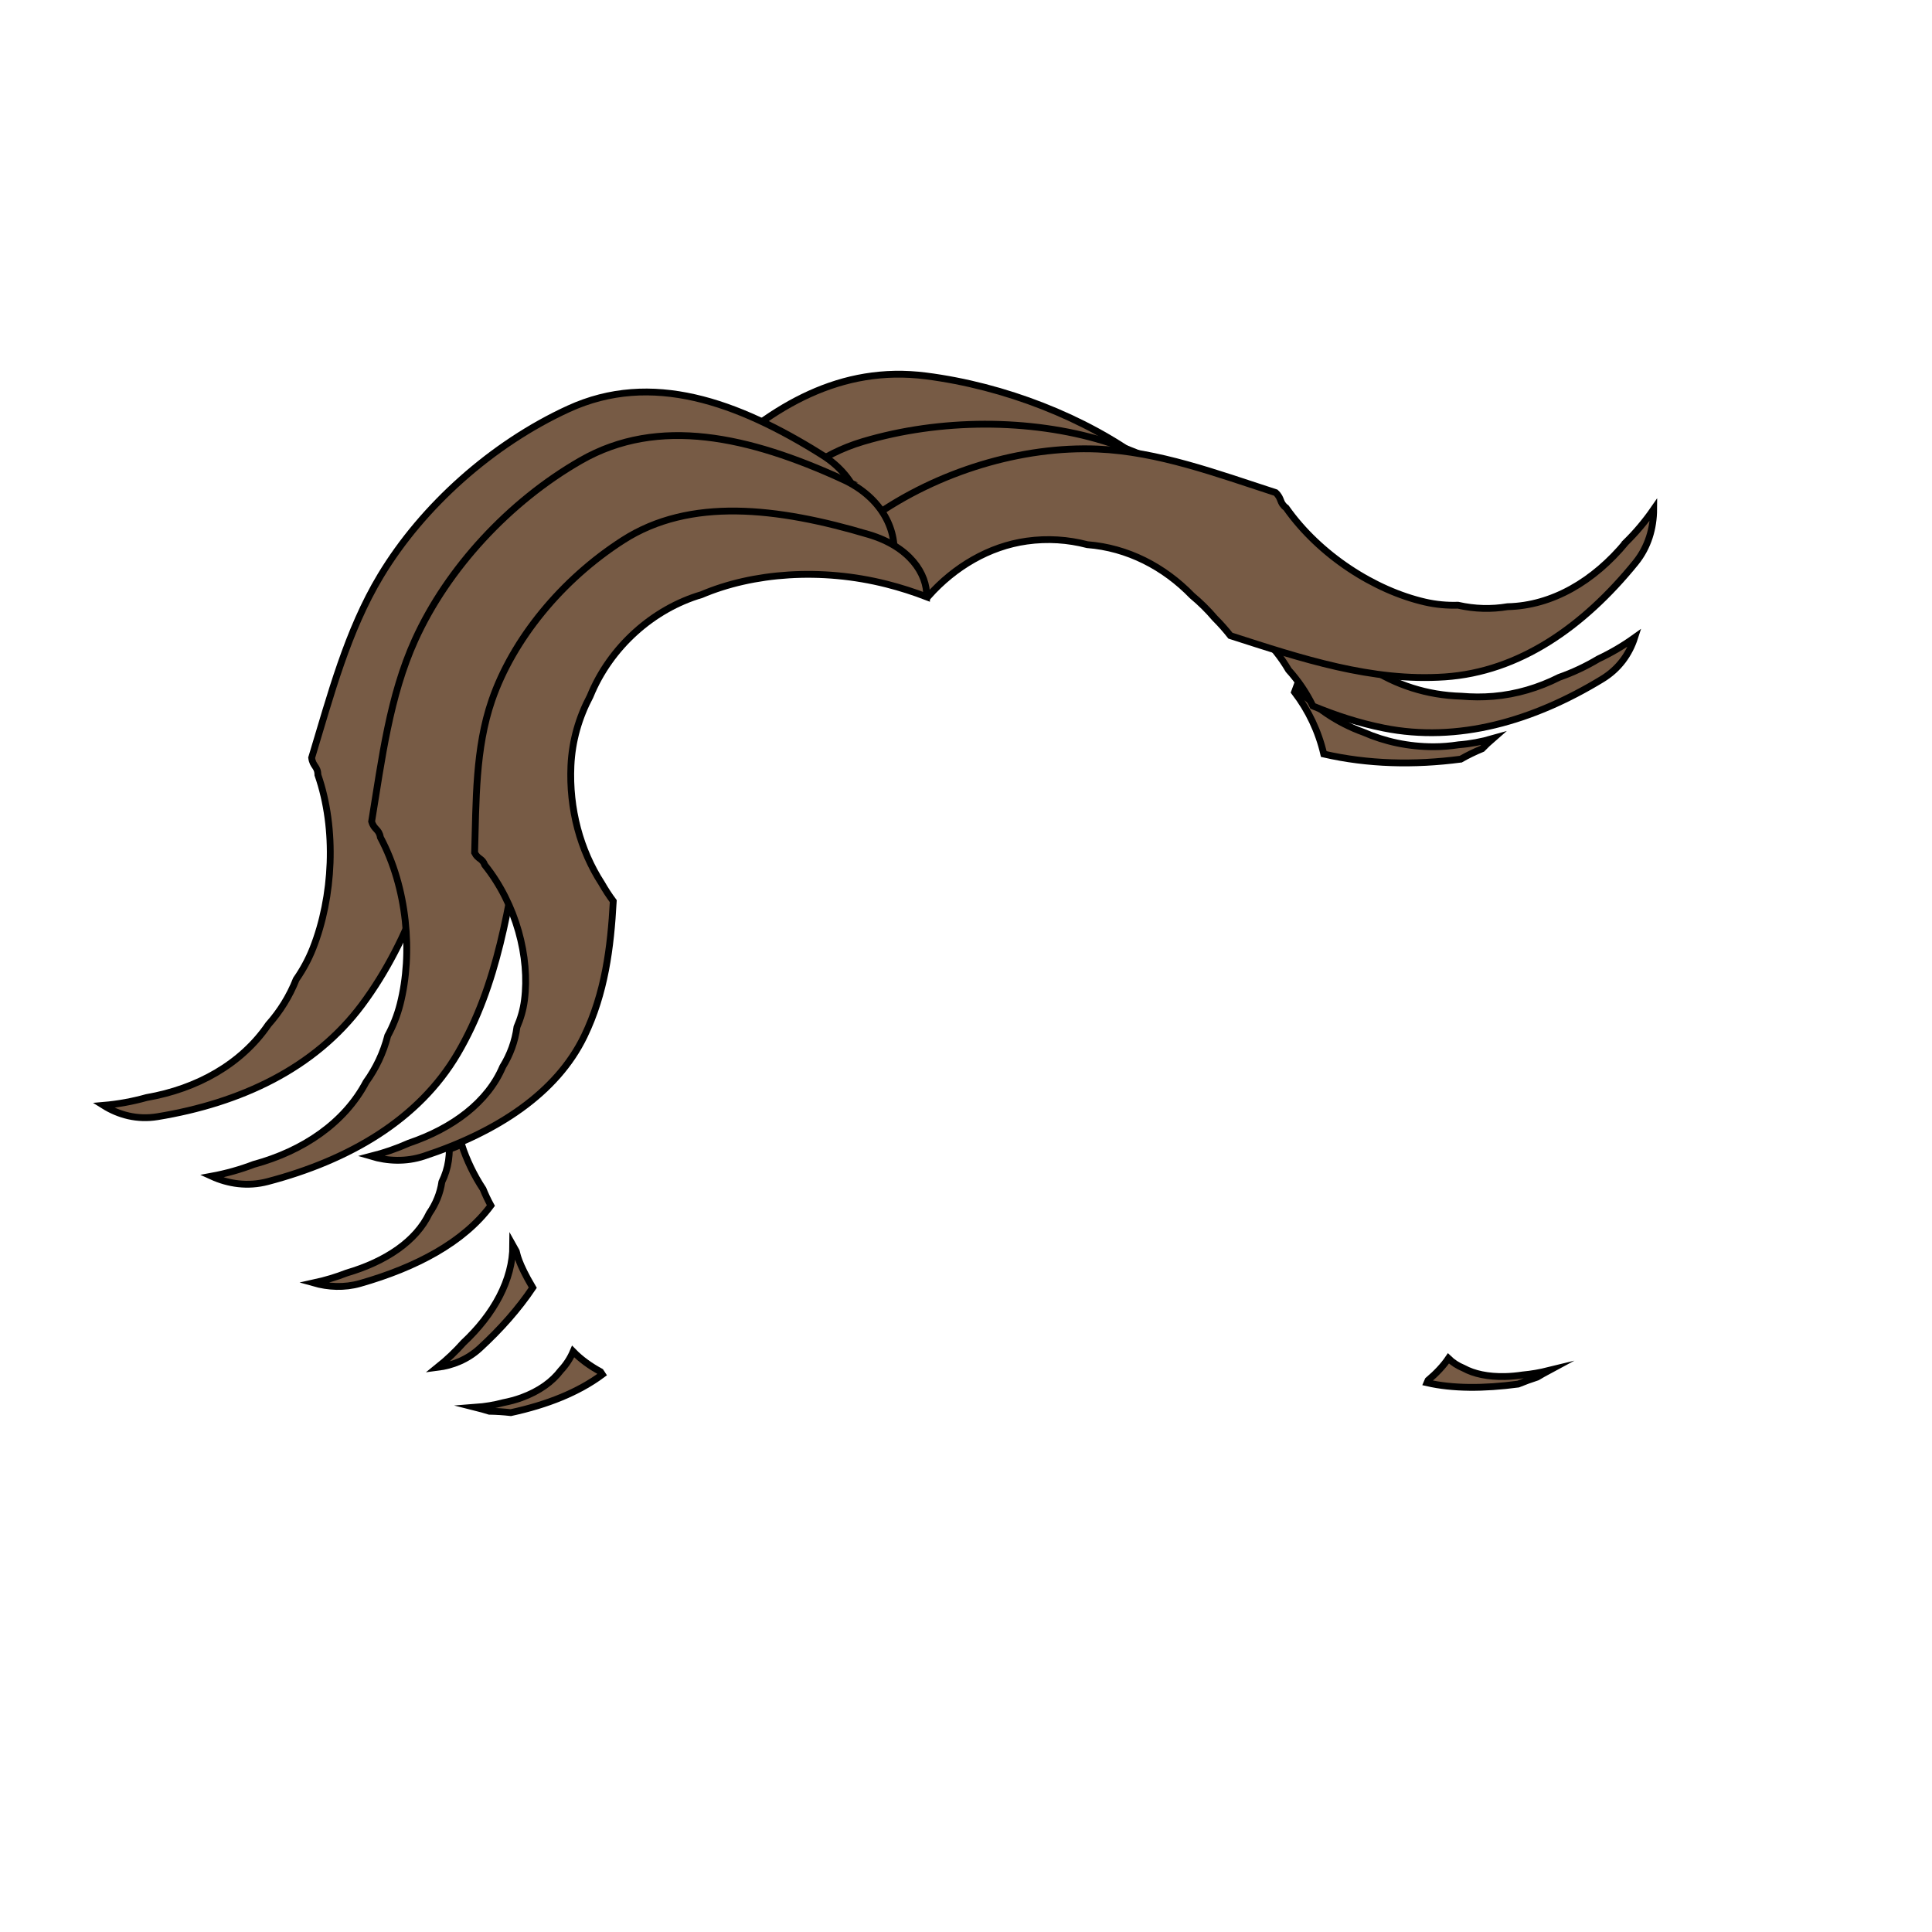
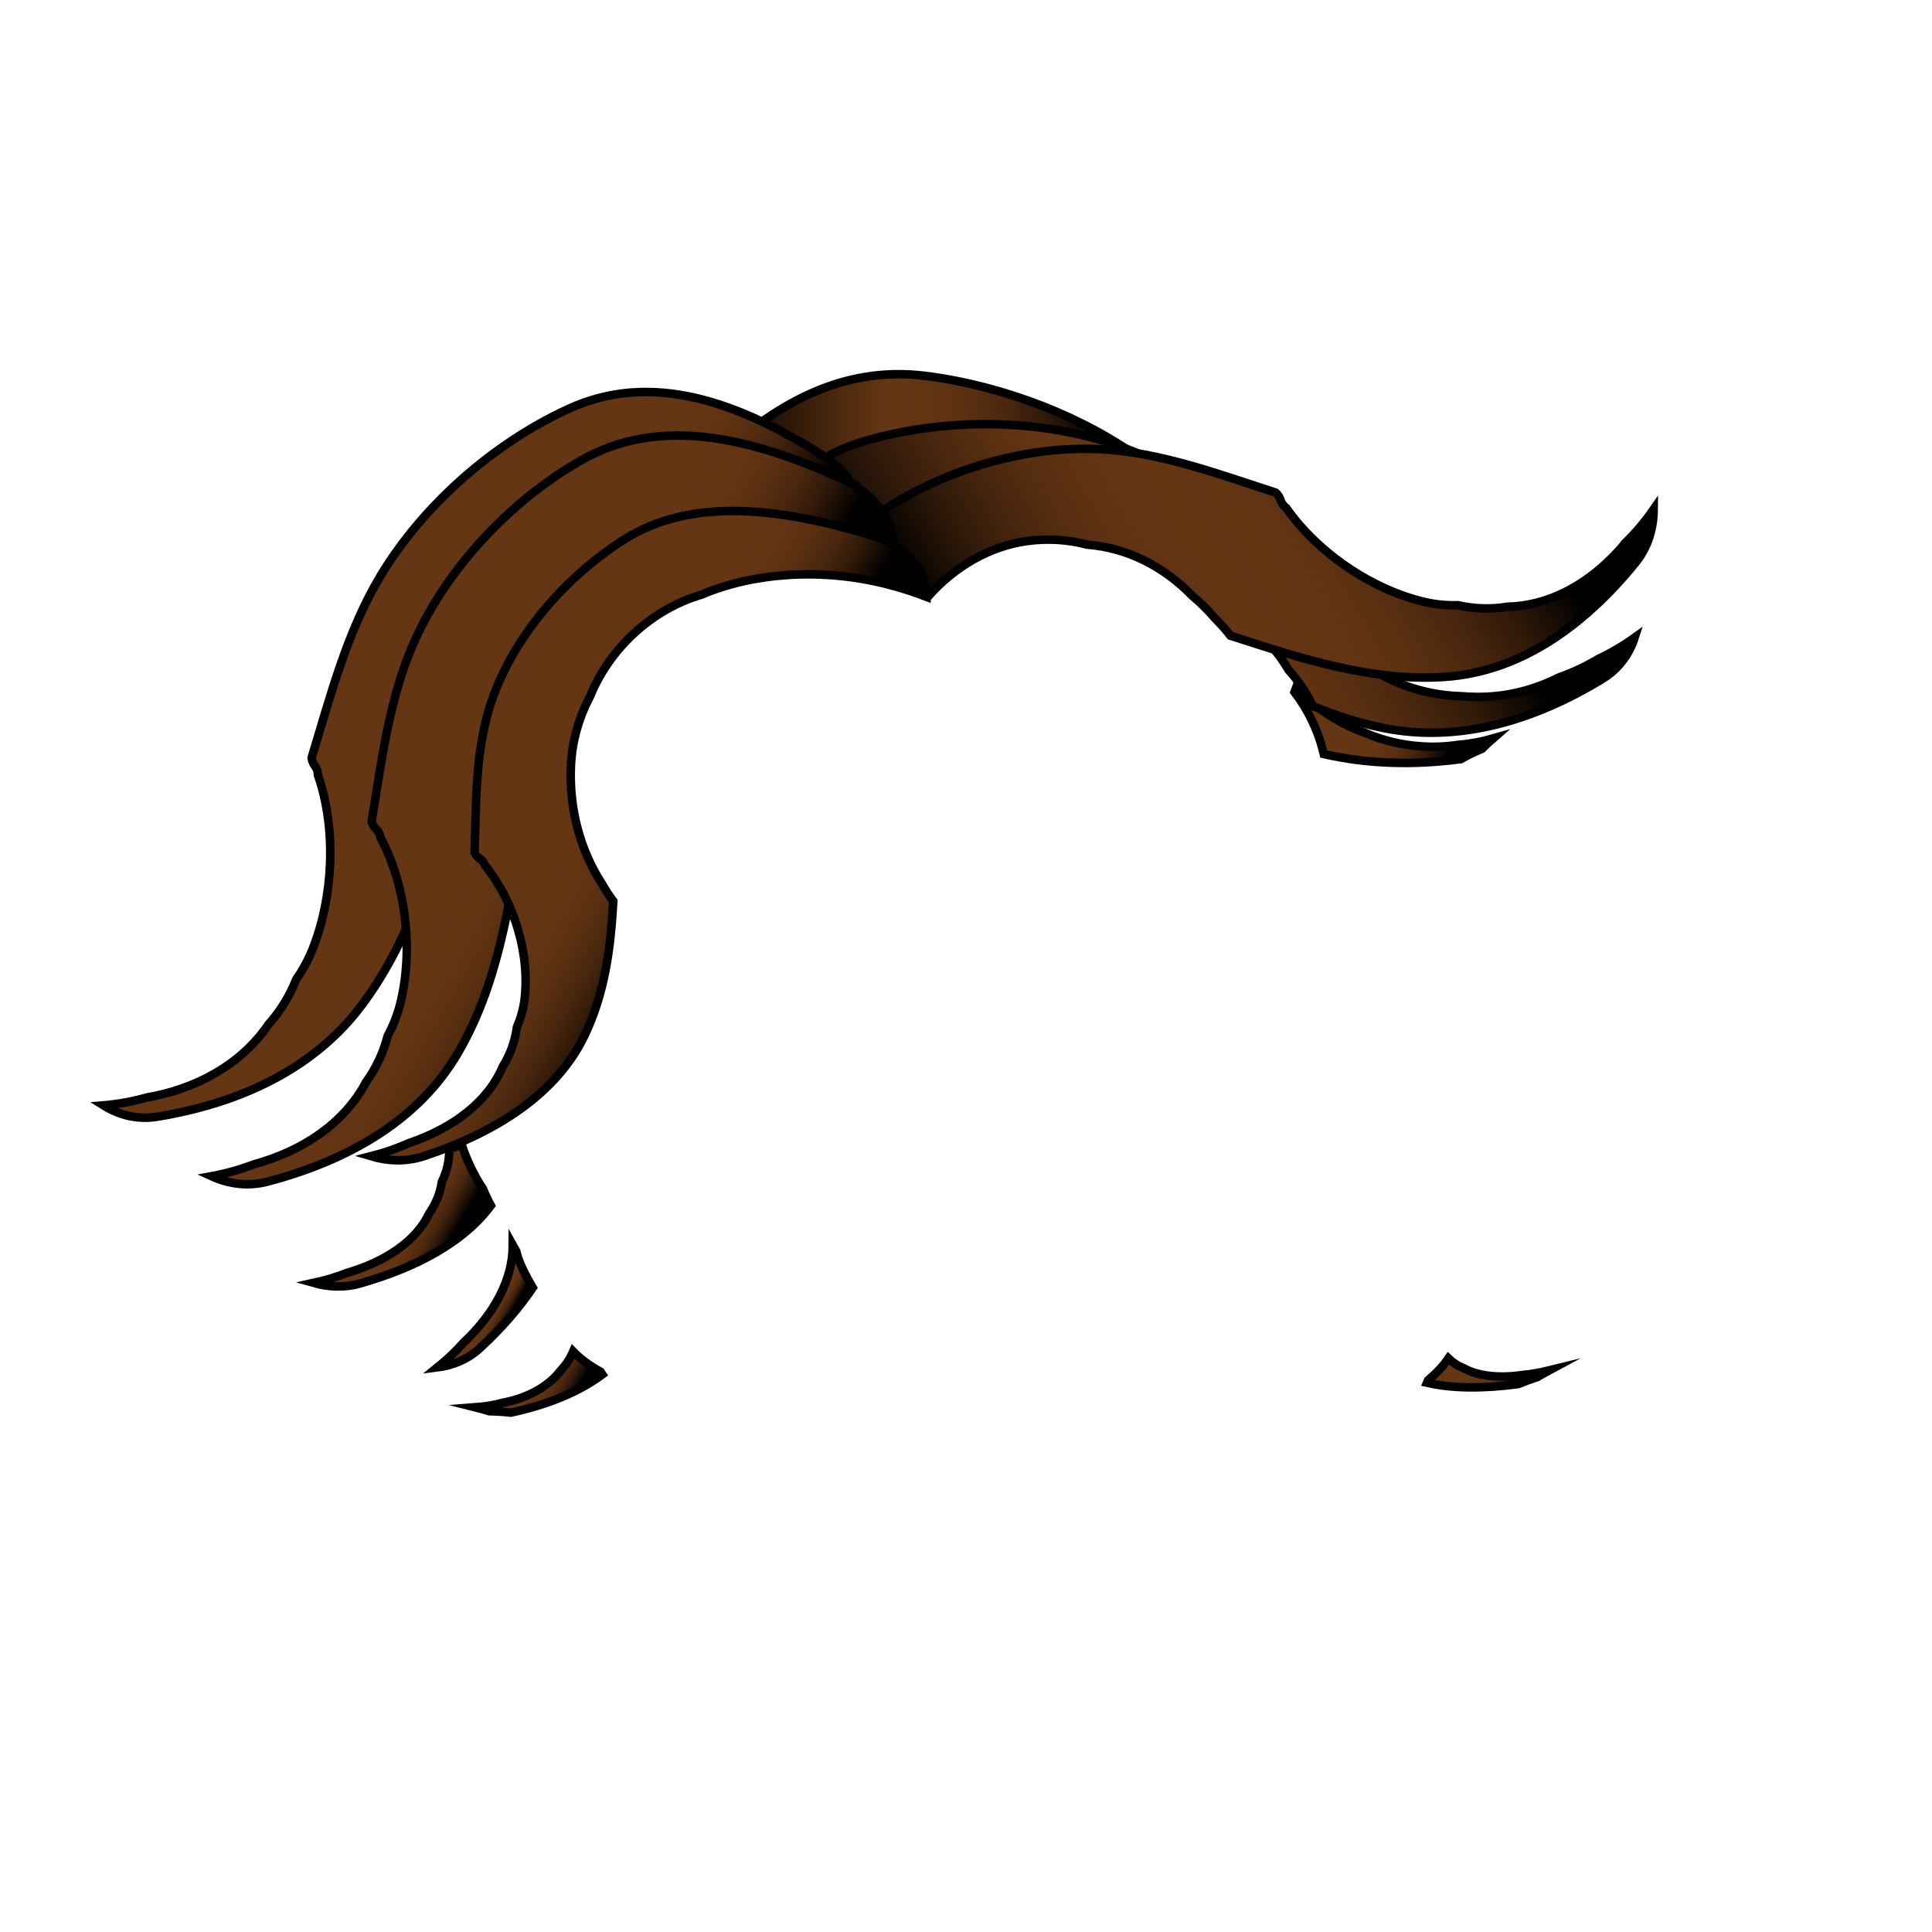
- <svg xmlns="http://www.w3.org/2000/svg" id="_1_hair" viewBox="0 0 283.46 283.46">
+ <svg xmlns="http://www.w3.org/2000/svg" xmlns:xlink="http://www.w3.org/1999/xlink" id="_1_hair" viewBox="0 0 283.46 283.46">
+   <defs>
+     <linearGradient id="linear-gradient" x1="67.717" y1="184.333" x2="53.123" y2="175.908" gradientTransform="matrix(1, 0, 0, 1, 0, 0)" gradientUnits="userSpaceOnUse">
+       <stop offset=".156" stop-color="#000" />
+       <stop offset=".195" stop-color="#150b04" />
+       <stop offset=".256" stop-color="#321a09" />
+       <stop offset=".322" stop-color="#48260e" />
+       <stop offset=".393" stop-color="#582f11" />
+       <stop offset=".474" stop-color="#623413" />
+       <stop offset=".586" stop-color="#653614" />
+     </linearGradient>
+     <linearGradient id="linear-gradient-2" x1="172.17" y1="66.822" x2="101.454" y2="66.822" gradientTransform="matrix(1, 0, 0, 1, 0, 0)" gradientUnits="userSpaceOnUse">
+       <stop offset=".156" stop-color="#000" />
+       <stop offset=".182" stop-color="#0d0602" />
+       <stop offset=".254" stop-color="#2c1708" />
+       <stop offset=".33" stop-color="#45250d" />
+       <stop offset=".408" stop-color="#572e11" />
+       <stop offset=".492" stop-color="#613413" />
+       <stop offset=".591" stop-color="#653614" />
+       <stop offset=".673" stop-color="#522c10" />
+       <stop offset=".838" stop-color="#221206" />
+       <stop offset=".948" stop-color="#000" />
+     </linearGradient>
+     <linearGradient id="linear-gradient-3" x1="215.442" y1="114.581" x2="190.564" y2="100.217" xlink:href="#linear-gradient" />
+     <linearGradient id="linear-gradient-4" x1="85.193" y1="207.162" x2="73.312" y2="200.303" xlink:href="#linear-gradient" />
+     <linearGradient id="linear-gradient-5" x1="224.645" y1="205.619" x2="211.959" y2="198.295" xlink:href="#linear-gradient" />
+     <linearGradient id="linear-gradient-6" x1="219.992" y1="59.188" x2="131.927" y2="110.033" gradientTransform="matrix(1, 0, 0, 1, 0, 0)" gradientUnits="userSpaceOnUse">
+       <stop offset=".156" stop-color="#000" />
+       <stop offset=".195" stop-color="#150b04" />
+       <stop offset=".256" stop-color="#321a09" />
+       <stop offset=".322" stop-color="#48260e" />
+       <stop offset=".393" stop-color="#582f11" />
+       <stop offset=".474" stop-color="#623413" />
+       <stop offset=".586" stop-color="#653614" />
+       <stop offset=".645" stop-color="#5d3212" />
+       <stop offset=".731" stop-color="#4a270f" />
+       <stop offset=".834" stop-color="#2a1609" />
+       <stop offset=".944" stop-color="#000002" />
+     </linearGradient>
+     <linearGradient id="linear-gradient-7" x1="230.803" y1="54.235" x2="141.186" y2="105.976" gradientTransform="matrix(1, 0, 0, 1, 0, 0)" gradientUnits="userSpaceOnUse">
+       <stop offset=".156" stop-color="#000" />
+       <stop offset=".195" stop-color="#150b04" />
+       <stop offset=".256" stop-color="#321a09" />
+       <stop offset=".322" stop-color="#48260e" />
+       <stop offset=".393" stop-color="#582f11" />
+       <stop offset=".474" stop-color="#623413" />
+       <stop offset=".586" stop-color="#653614" />
+       <stop offset=".666" stop-color="#613313" />
+       <stop offset=".742" stop-color="#552d10" />
+       <stop offset=".816" stop-color="#42230d" />
+       <stop offset=".889" stop-color="#271507" />
+       <stop offset=".96" stop-color="#050201" />
+       <stop offset=".97" stop-color="#000" />
+     </linearGradient>
+     <linearGradient id="linear-gradient-8" x1="96.568" y1="130.979" x2="45.877" y2="101.712" xlink:href="#linear-gradient" />
+     <linearGradient id="linear-gradient-9" x1="74.867" y1="194.644" x2="69.441" y2="191.511" xlink:href="#linear-gradient" />
+     <linearGradient id="linear-gradient-10" x1="100.654" y1="134.87" x2="52.883" y2="107.289" xlink:href="#linear-gradient" />
+     <linearGradient id="linear-gradient-11" x1="109.032" y1="134.206" x2="67.168" y2="110.036" xlink:href="#linear-gradient" />
+   </defs>
  <g id="_1_hair_HippieHair">
-     <path d="M67.717,167.904c-.582,.255-1.174,.494-1.778,.71-.019,.569-.058,1.132-.137,1.676-.16,1.101-.496,2.139-.972,3.119-.248,1.674-.883,3.213-1.841,4.603-1.921,4.072-6.397,7.083-12.105,8.753-1.52,.594-3.15,1.088-4.875,1.463,2.145,.609,4.506,.738,6.798,.086,8.305-2.363,15.233-6.069,19.214-11.437-.432-.789-.814-1.6-1.15-2.427-1.324-2.009-2.388-4.211-3.154-6.547Z" style="fill:#775b45; stroke:#000; stroke-miterlimit:10;" />
-     <path d="M144.597,68.717c.354,.114,.702,.241,1.049,.369,3.43-1.397,7.196-2.188,11.008-2.188,5.955,0,11.272,1.676,15.516,4.46-1.398-1.312-2.86-2.574-4.435-3.747-8.488-6.321-20.35-10.979-31.873-12.452-12.506-1.598-22.5,4.381-31.419,12.784-3.923,3.696-3.592,7.989-1.26,10.803,1.132-1.303,2.393-2.561,3.802-3.756,10.298-8.734,26.448-11.401,37.614-6.273Z" style="fill:#775b45; stroke:#000; stroke-miterlimit:10;" />
-     <path d="M214.322,111.38c1.008-.575,2.056-1.085,3.135-1.528,.505-.517,1.028-1.02,1.579-1.497-1.637,.47-3.322,.786-5.029,.919-1.209,.184-2.433,.288-3.663,.288-3.729,0-7.194-.767-10.283-2.123-3.878-1.395-7.23-3.697-9.851-6.609-.084,.241-.181,.477-.275,.714,2.043,2.676,3.515,5.766,4.286,9.087,6.457,1.486,13.236,1.655,20.1,.749Z" style="fill:#775b45; stroke:#000; stroke-miterlimit:10;" />
-     <path d="M73.815,205.802c.954-.187,1.867-.429,2.718-.742,2.579-.947,4.483-2.329,5.751-4.001,.789-.838,1.384-1.769,1.809-2.765,1.074,1.102,2.436,2.104,4.015,2.963,.087,.136,.169,.272,.26,.407-3.513,2.613-8.093,4.445-13.421,5.595-1.065-.12-2.117-.188-3.147-.203-.681-.21-1.365-.406-2.052-.578,1.433-.108,2.801-.33,4.067-.676Z" style="fill:#775b45; stroke:#000; stroke-miterlimit:10;" />
-     <path d="M223.446,201.726c-.904,.135-1.783,.219-2.621,.237-2.54,.053-4.565-.389-6.076-1.214-.897-.37-1.638-.861-2.239-1.445-.731,1.078-1.746,2.165-2.987,3.213-.049,.12-.094,.239-.147,.36,3.749,.86,8.293,.872,13.364,.194,.938-.382,1.875-.725,2.804-1.024,.57-.339,1.146-.668,1.731-.982-1.321,.325-2.607,.551-3.828,.661Z" style="fill:#775b45; stroke:#000; stroke-miterlimit:10;" />
-     <path d="M228.755,99.378c-2.993,1.516-6.271,2.496-9.644,2.781-1.602,.135-3.168,.122-4.691-.013-10.11-.267-18.498-6.16-22.499-14.496-2.149-2.547-3.935-5.371-5.124-8.318-.795-.919-.206-1.31-.898-2.322-7.751-4.675-15.354-9.694-23.961-12.313-10.835-3.296-23.989-3.293-35.314,.084-6.272,1.87-10.998,5.64-14.686,10.63,5.09-.044,9.777,1.26,13.754,3.526,4.065-3.159,9.081-5.325,14.366-5.906,6.65-.73,12.767,.813,17.676,3.886,4.174,.422,8.003,1.767,11.31,3.786,3.321,1.342,6.258,3.32,8.677,5.757,2.91,1.786,5.402,4.106,7.339,6.809,1.573,1.491,2.917,3.184,3.997,5.027,1.436,1.595,2.643,3.371,3.566,5.29,3.33,1.38,6.768,2.504,10.386,3.23,10.9,2.189,21.946-1.018,32.076-7.194,2.458-1.498,3.981-3.688,4.748-6.072-1.703,1.221-3.49,2.263-5.323,3.126-1.856,1.11-3.786,2.013-5.753,2.701Z" style="fill:#775b45; stroke:#000; stroke-miterlimit:10;" />
-     <path d="M238.558,79.565c-4.706,5.698-10.809,9.305-17.37,9.448-2.363,.394-4.806,.345-7.282-.218-1.585,.05-3.196-.09-4.822-.463-7.384-1.693-15.479-6.856-20.39-13.826-1.017-.758-.579-1.342-1.527-2.229-8.649-2.807-17.259-6.024-26.104-6.391-11.134-.462-23.47,3.261-33.096,10.073-1.001,.708-1.922,1.48-2.785,2.298,2.688,1.982,5.017,4.527,6.886,7.466,1.447,.432,2.842,1.008,4.176,1.709,3.818-4.28,8.896-7.272,14.392-8.04,3.086-.431,6.075-.218,8.889,.519,5.904,.458,11.25,3.224,15.38,7.484,1.194,.998,2.319,2.097,3.344,3.309,.803,.801,1.564,1.655,2.275,2.561,10.475,3.377,20.752,6.778,31.479,6.046,10.868-.741,20.282-7.293,27.962-16.761,1.863-2.297,2.646-5.069,2.662-7.835-1.237,1.787-2.606,3.406-4.071,4.847Z" style="fill:#775b45; stroke:#000; stroke-miterlimit:10;" />
-     <path d="M120.601,66.734c-12.445-7.803-25.025-12.311-37.159-6.757-11.18,5.117-21.44,14.26-27.596,24.485-4.89,8.123-7.327,17.507-10.119,26.713,.165,1.308,.896,1.217,.915,2.52,2.782,8.003,2.228,17.929-.727,25.427-.651,1.651-1.482,3.168-2.452,4.564-.995,2.511-2.388,4.727-4.094,6.644-3.964,5.811-10.475,9.423-17.864,10.702-2.03,.57-4.148,.962-6.326,1.149,2.256,1.414,4.967,2.143,7.926,1.657,12.196-2.001,23.04-7.062,30.017-16.427,7.29-9.785,10.521-21.509,14.151-33.315,.046-.151,.098-.296,.145-.446,.366-1.964,.905-3.889,1.638-5.749,.131-.332,.279-.651,.423-.972,.168-1.671,.461-3.32,.884-4.936-.158-4.501,.536-8.95,2.166-13.084,1.571-3.985,4.142-7.23,7.38-9.712,9.363-9.522,26.912-10.862,40.896-3.045,1.912,1.069,3.7,2.259,5.374,3.541,1.262-4.137-.104-9.525-5.579-12.957Z" style="fill:#775b45; stroke:#000; stroke-miterlimit:10;" />
-     <path d="M75.237,182.71c-.006,5.071-2.781,10.122-7.25,14.3-1.128,1.271-2.399,2.484-3.807,3.613,2.214-.28,4.419-1.153,6.224-2.814,3.036-2.794,5.669-5.766,7.76-8.878-2.223-3.767-2.3-5.001-2.401-5.304-.182-.301-.356-.608-.526-.917Z" style="fill:#775b45; stroke:#000; stroke-miterlimit:10;" />
-     <path d="M123.602,70.31c-13.649-6.238-26.963-9.298-38.392-2.742-10.531,6.04-19.561,15.852-24.302,26.289-3.766,8.291-4.882,17.547-6.38,26.668,.352,1.239,1.076,1.078,1.282,2.327,3.944,7.404,4.802,16.989,2.895,24.485-.42,1.651-1.041,3.191-1.819,4.629-.644,2.511-1.731,4.779-3.176,6.791-3.164,5.979-9.206,10.103-16.466,12.076-1.964,.752-4.041,1.341-6.208,1.74,2.474,1.13,5.309,1.556,8.22,.792,11.999-3.15,22.2-9.102,27.891-18.797,5.946-10.13,7.528-21.711,9.5-33.412,.025-.15,.056-.294,.082-.443,.088-1.922,.356-3.825,.829-5.685,.084-.332,.188-.653,.288-.976-.069-1.621-.009-3.234,.186-4.828-.801-4.305-.737-8.647,.314-12.781,1.014-3.984,3.14-7.359,6.047-10.068,8.072-10.086,25.558-13.141,40.758-7.045,2.079,.834,4.049,1.796,5.918,2.858,.681-4.099-1.464-9.134-7.468-11.878Z" style="fill:#775b45; stroke:#000; stroke-miterlimit:10;" />
-     <path d="M88.273,129.6c-3.133-4.842-4.794-10.911-4.506-17.264,.166-3.667,1.187-7.112,2.814-10.186,2.959-7.263,9.269-12.825,16.333-14.9,7.567-3.224,17.563-3.984,27.172-1.548,2.041,.517,3.997,1.148,5.871,1.869,.11-3.414-2.529-7.369-8.465-9.138-13.496-4.022-26.275-5.466-36.071,.82-9.027,5.792-16.175,14.555-19.254,23.488-2.445,7.096-2.301,14.771-2.531,22.366,.486,.987,1.139,.798,1.49,1.805,4.615,5.753,6.638,13.54,5.821,19.836-.18,1.387-.561,2.698-1.101,3.939-.279,2.109-1,4.055-2.088,5.82-2.18,5.153-7.275,9.015-13.778,11.213-1.731,.773-3.589,1.422-5.553,1.922,2.446,.729,5.139,.851,7.749-.007,10.762-3.54,19.493-9.233,23.55-17.634,3.02-6.253,3.881-12.934,4.252-19.783-.617-.83-1.183-1.707-1.704-2.617Z" style="fill:#775b45; stroke:#000; stroke-miterlimit:10;" />
+     <path d="M67.717,167.904c-.582,.255-1.174,.494-1.778,.71-.019,.569-.058,1.132-.137,1.676-.16,1.101-.496,2.139-.972,3.119-.248,1.674-.883,3.213-1.841,4.603-1.921,4.072-6.397,7.083-12.105,8.753-1.52,.594-3.15,1.088-4.875,1.463,2.145,.609,4.506,.738,6.798,.086,8.305-2.363,15.233-6.069,19.214-11.437-.432-.789-.814-1.6-1.15-2.427-1.324-2.009-2.388-4.211-3.154-6.547Z" style="fill:url(#linear-gradient); stroke:#000; stroke-miterlimit:10; stroke-width:1.25px;" />
+     <path d="M144.597,68.717c.354,.114,.702,.241,1.049,.369,3.43-1.397,7.196-2.188,11.008-2.188,5.955,0,11.272,1.676,15.516,4.46-1.398-1.312-2.86-2.574-4.435-3.747-8.488-6.321-20.35-10.979-31.873-12.452-12.506-1.598-22.5,4.381-31.419,12.784-3.923,3.696-3.592,7.989-1.26,10.803,1.132-1.303,2.393-2.561,3.802-3.756,10.298-8.734,26.448-11.401,37.614-6.273Z" style="fill:url(#linear-gradient-2); stroke:#000; stroke-miterlimit:10; stroke-width:1.25px;" />
+     <path d="M214.322,111.38c1.008-.575,2.056-1.085,3.135-1.528,.505-.517,1.028-1.02,1.579-1.497-1.637,.47-3.322,.786-5.029,.919-1.209,.184-2.433,.288-3.663,.288-3.729,0-7.194-.767-10.283-2.123-3.878-1.395-7.23-3.697-9.851-6.609-.084,.241-.181,.477-.275,.714,2.043,2.676,3.515,5.766,4.286,9.087,6.457,1.486,13.236,1.655,20.1,.749Z" style="fill:url(#linear-gradient-3); stroke:#000; stroke-miterlimit:10; stroke-width:1.25px;" />
+     <path d="M73.815,205.802c.954-.187,1.867-.429,2.718-.742,2.579-.947,4.483-2.329,5.751-4.001,.789-.838,1.384-1.769,1.809-2.765,1.074,1.102,2.436,2.104,4.015,2.963,.087,.136,.169,.272,.26,.407-3.513,2.613-8.093,4.445-13.421,5.595-1.065-.12-2.117-.188-3.147-.203-.681-.21-1.365-.406-2.052-.578,1.433-.108,2.801-.33,4.067-.676Z" style="fill:url(#linear-gradient-4); stroke:#000; stroke-miterlimit:10; stroke-width:1.25px;" />
+     <path d="M223.446,201.726c-.904,.135-1.783,.219-2.621,.237-2.54,.053-4.565-.389-6.076-1.214-.897-.37-1.638-.861-2.239-1.445-.731,1.078-1.746,2.165-2.987,3.213-.049,.12-.094,.239-.147,.36,3.749,.86,8.293,.872,13.364,.194,.938-.382,1.875-.725,2.804-1.024,.57-.339,1.146-.668,1.731-.982-1.321,.325-2.607,.551-3.828,.661Z" style="fill:url(#linear-gradient-5); stroke:#000; stroke-miterlimit:10; stroke-width:1.25px;" />
+     <path d="M228.755,99.378c-2.993,1.516-6.271,2.496-9.644,2.781-1.602,.135-3.168,.122-4.691-.013-10.11-.267-18.498-6.16-22.499-14.496-2.149-2.547-3.935-5.371-5.124-8.318-.795-.919-.206-1.31-.898-2.322-7.751-4.675-15.354-9.694-23.961-12.313-10.835-3.296-23.989-3.293-35.314,.084-6.272,1.87-10.998,5.64-14.686,10.63,5.09-.044,9.777,1.26,13.754,3.526,4.065-3.159,9.081-5.325,14.366-5.906,6.65-.73,12.767,.813,17.676,3.886,4.174,.422,8.003,1.767,11.31,3.786,3.321,1.342,6.258,3.32,8.677,5.757,2.91,1.786,5.402,4.106,7.339,6.809,1.573,1.491,2.917,3.184,3.997,5.027,1.436,1.595,2.643,3.371,3.566,5.29,3.33,1.38,6.768,2.504,10.386,3.23,10.9,2.189,21.946-1.018,32.076-7.194,2.458-1.498,3.981-3.688,4.748-6.072-1.703,1.221-3.49,2.263-5.323,3.126-1.856,1.11-3.786,2.013-5.753,2.701Z" style="fill:url(#linear-gradient-6); stroke:#000; stroke-miterlimit:10; stroke-width:1.25px;" />
+     <path d="M238.558,79.565c-4.706,5.698-10.809,9.305-17.37,9.448-2.363,.394-4.806,.345-7.282-.218-1.585,.05-3.196-.09-4.822-.463-7.384-1.693-15.479-6.856-20.39-13.826-1.017-.758-.579-1.342-1.527-2.229-8.649-2.807-17.259-6.024-26.104-6.391-11.134-.462-23.47,3.261-33.096,10.073-1.001,.708-1.922,1.48-2.785,2.298,2.688,1.982,5.017,4.527,6.886,7.466,1.447,.432,2.842,1.008,4.176,1.709,3.818-4.28,8.896-7.272,14.392-8.04,3.086-.431,6.075-.218,8.889,.519,5.904,.458,11.25,3.224,15.38,7.484,1.194,.998,2.319,2.097,3.344,3.309,.803,.801,1.564,1.655,2.275,2.561,10.475,3.377,20.752,6.778,31.479,6.046,10.868-.741,20.282-7.293,27.962-16.761,1.863-2.297,2.646-5.069,2.662-7.835-1.237,1.787-2.606,3.406-4.071,4.847Z" style="fill:url(#linear-gradient-7); stroke:#000; stroke-miterlimit:10; stroke-width:1.25px;" />
+     <path d="M120.601,66.734c-12.445-7.803-25.025-12.311-37.159-6.757-11.18,5.117-21.44,14.26-27.596,24.485-4.89,8.123-7.327,17.507-10.119,26.713,.165,1.308,.896,1.217,.915,2.52,2.782,8.003,2.228,17.929-.727,25.427-.651,1.651-1.482,3.168-2.452,4.564-.995,2.511-2.388,4.727-4.094,6.644-3.964,5.811-10.475,9.423-17.864,10.702-2.03,.57-4.148,.962-6.326,1.149,2.256,1.414,4.967,2.143,7.926,1.657,12.196-2.001,23.04-7.062,30.017-16.427,7.29-9.785,10.521-21.509,14.151-33.315,.046-.151,.098-.296,.145-.446,.366-1.964,.905-3.889,1.638-5.749,.131-.332,.279-.651,.423-.972,.168-1.671,.461-3.32,.884-4.936-.158-4.501,.536-8.95,2.166-13.084,1.571-3.985,4.142-7.23,7.38-9.712,9.363-9.522,26.912-10.862,40.896-3.045,1.912,1.069,3.7,2.259,5.374,3.541,1.262-4.137-.104-9.525-5.579-12.957Z" style="fill:url(#linear-gradient-8); stroke:#000; stroke-miterlimit:10; stroke-width:1.25px;" />
+     <path d="M75.237,182.71c-.006,5.071-2.781,10.122-7.25,14.3-1.128,1.271-2.399,2.484-3.807,3.613,2.214-.28,4.419-1.153,6.224-2.814,3.036-2.794,5.669-5.766,7.76-8.878-2.223-3.767-2.3-5.001-2.401-5.304-.182-.301-.356-.608-.526-.917Z" style="fill:url(#linear-gradient-9); stroke:#000; stroke-miterlimit:10; stroke-width:1.25px;" />
+     <path d="M123.602,70.31c-13.649-6.238-26.963-9.298-38.392-2.742-10.531,6.04-19.561,15.852-24.302,26.289-3.766,8.291-4.882,17.547-6.38,26.668,.352,1.239,1.076,1.078,1.282,2.327,3.944,7.404,4.802,16.989,2.895,24.485-.42,1.651-1.041,3.191-1.819,4.629-.644,2.511-1.731,4.779-3.176,6.791-3.164,5.979-9.206,10.103-16.466,12.076-1.964,.752-4.041,1.341-6.208,1.74,2.474,1.13,5.309,1.556,8.22,.792,11.999-3.15,22.2-9.102,27.891-18.797,5.946-10.13,7.528-21.711,9.5-33.412,.025-.15,.056-.294,.082-.443,.088-1.922,.356-3.825,.829-5.685,.084-.332,.188-.653,.288-.976-.069-1.621-.009-3.234,.186-4.828-.801-4.305-.737-8.647,.314-12.781,1.014-3.984,3.14-7.359,6.047-10.068,8.072-10.086,25.558-13.141,40.758-7.045,2.079,.834,4.049,1.796,5.918,2.858,.681-4.099-1.464-9.134-7.468-11.878Z" style="fill:url(#linear-gradient-10); stroke:#000; stroke-miterlimit:10; stroke-width:1.25px;" />
+     <path d="M88.273,129.6c-3.133-4.842-4.794-10.911-4.506-17.264,.166-3.667,1.187-7.112,2.814-10.186,2.959-7.263,9.269-12.825,16.333-14.9,7.567-3.224,17.563-3.984,27.172-1.548,2.041,.517,3.997,1.148,5.871,1.869,.11-3.414-2.529-7.369-8.465-9.138-13.496-4.022-26.275-5.466-36.071,.82-9.027,5.792-16.175,14.555-19.254,23.488-2.445,7.096-2.301,14.771-2.531,22.366,.486,.987,1.139,.798,1.49,1.805,4.615,5.753,6.638,13.54,5.821,19.836-.18,1.387-.561,2.698-1.101,3.939-.279,2.109-1,4.055-2.088,5.82-2.18,5.153-7.275,9.015-13.778,11.213-1.731,.773-3.589,1.422-5.553,1.922,2.446,.729,5.139,.851,7.749-.007,10.762-3.54,19.493-9.233,23.55-17.634,3.02-6.253,3.881-12.934,4.252-19.783-.617-.83-1.183-1.707-1.704-2.617Z" style="fill:url(#linear-gradient-11); stroke:#000; stroke-miterlimit:10; stroke-width:1.25px;" />
  </g>
</svg>
